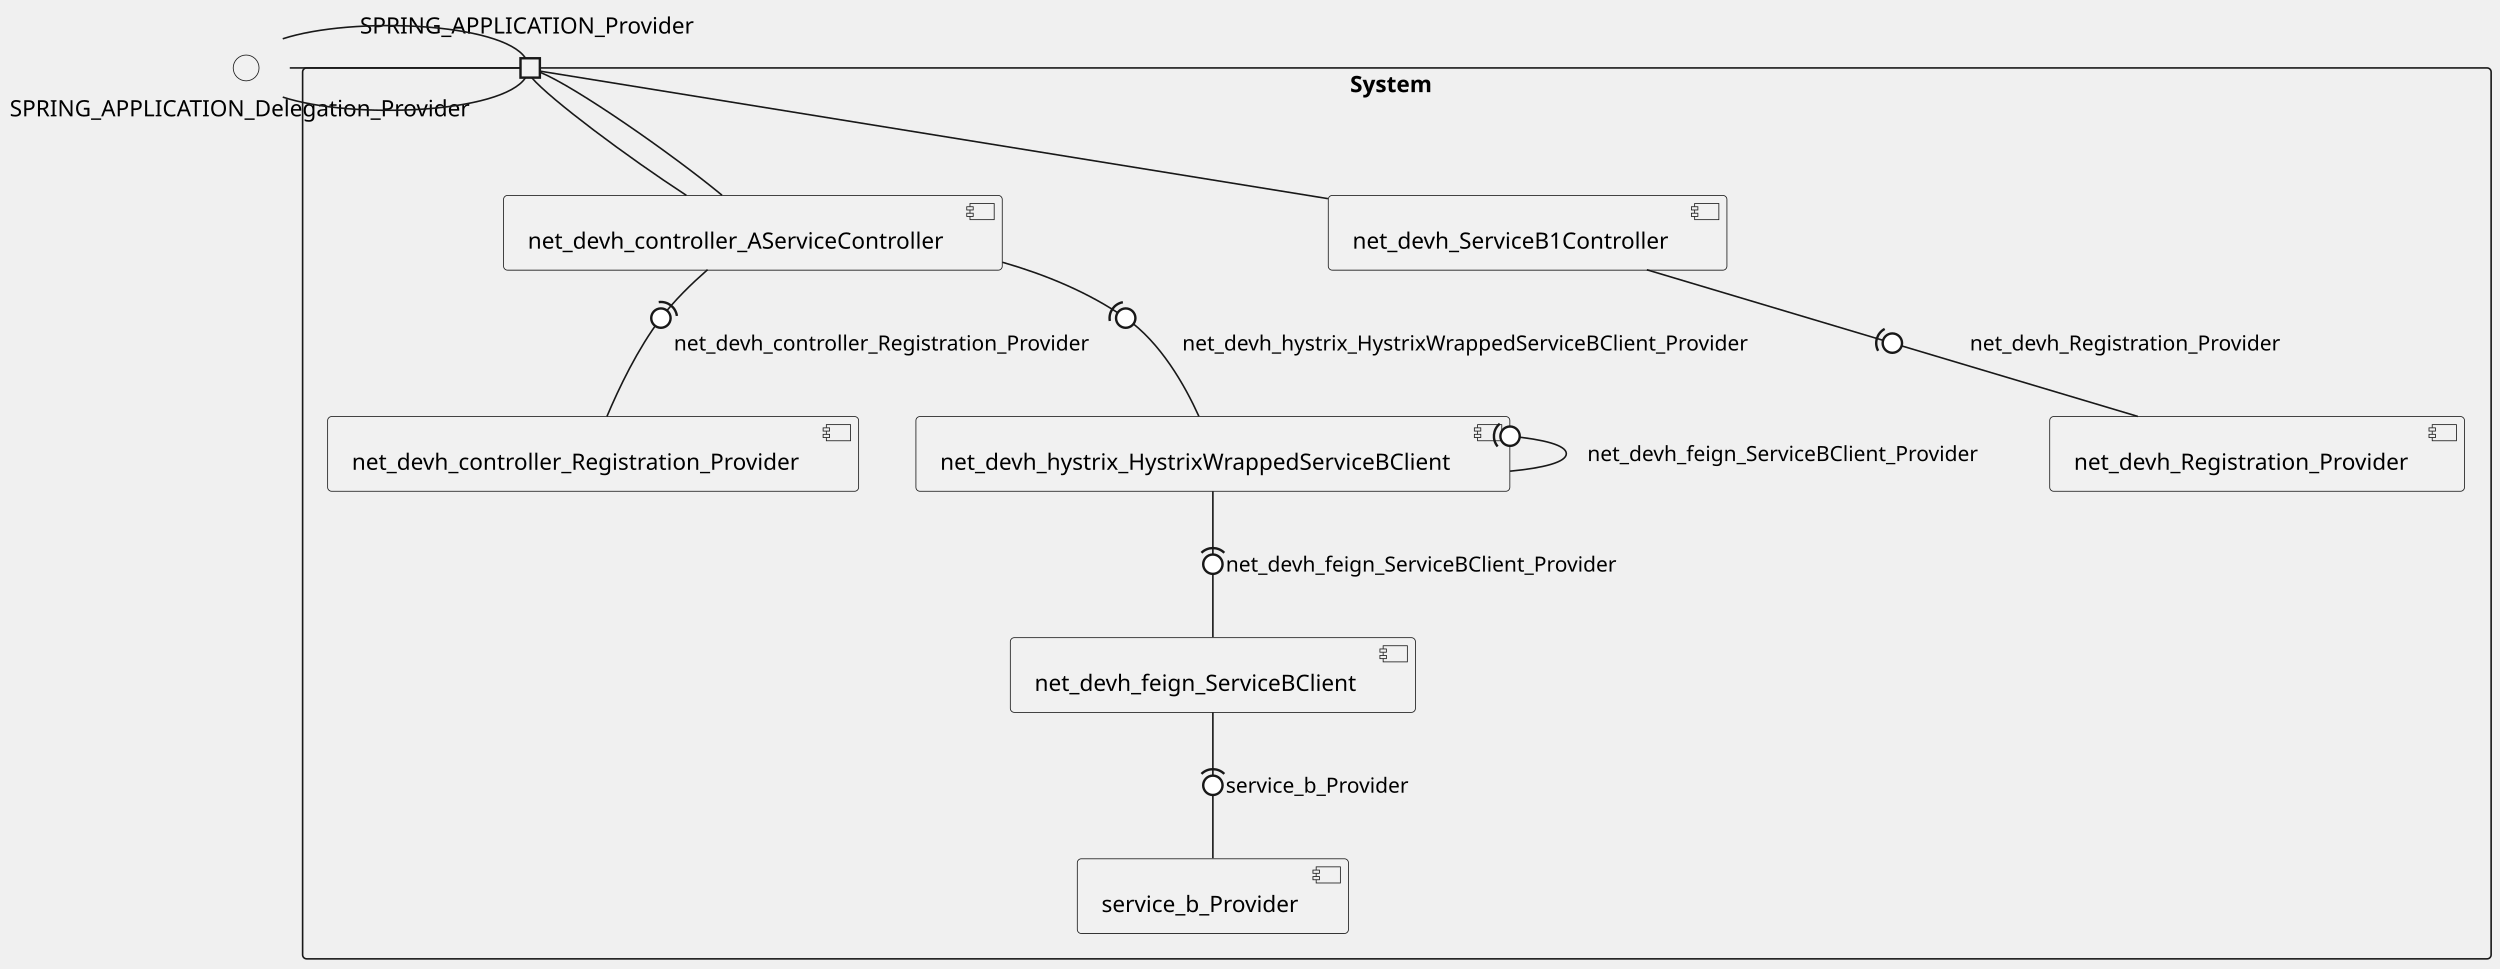
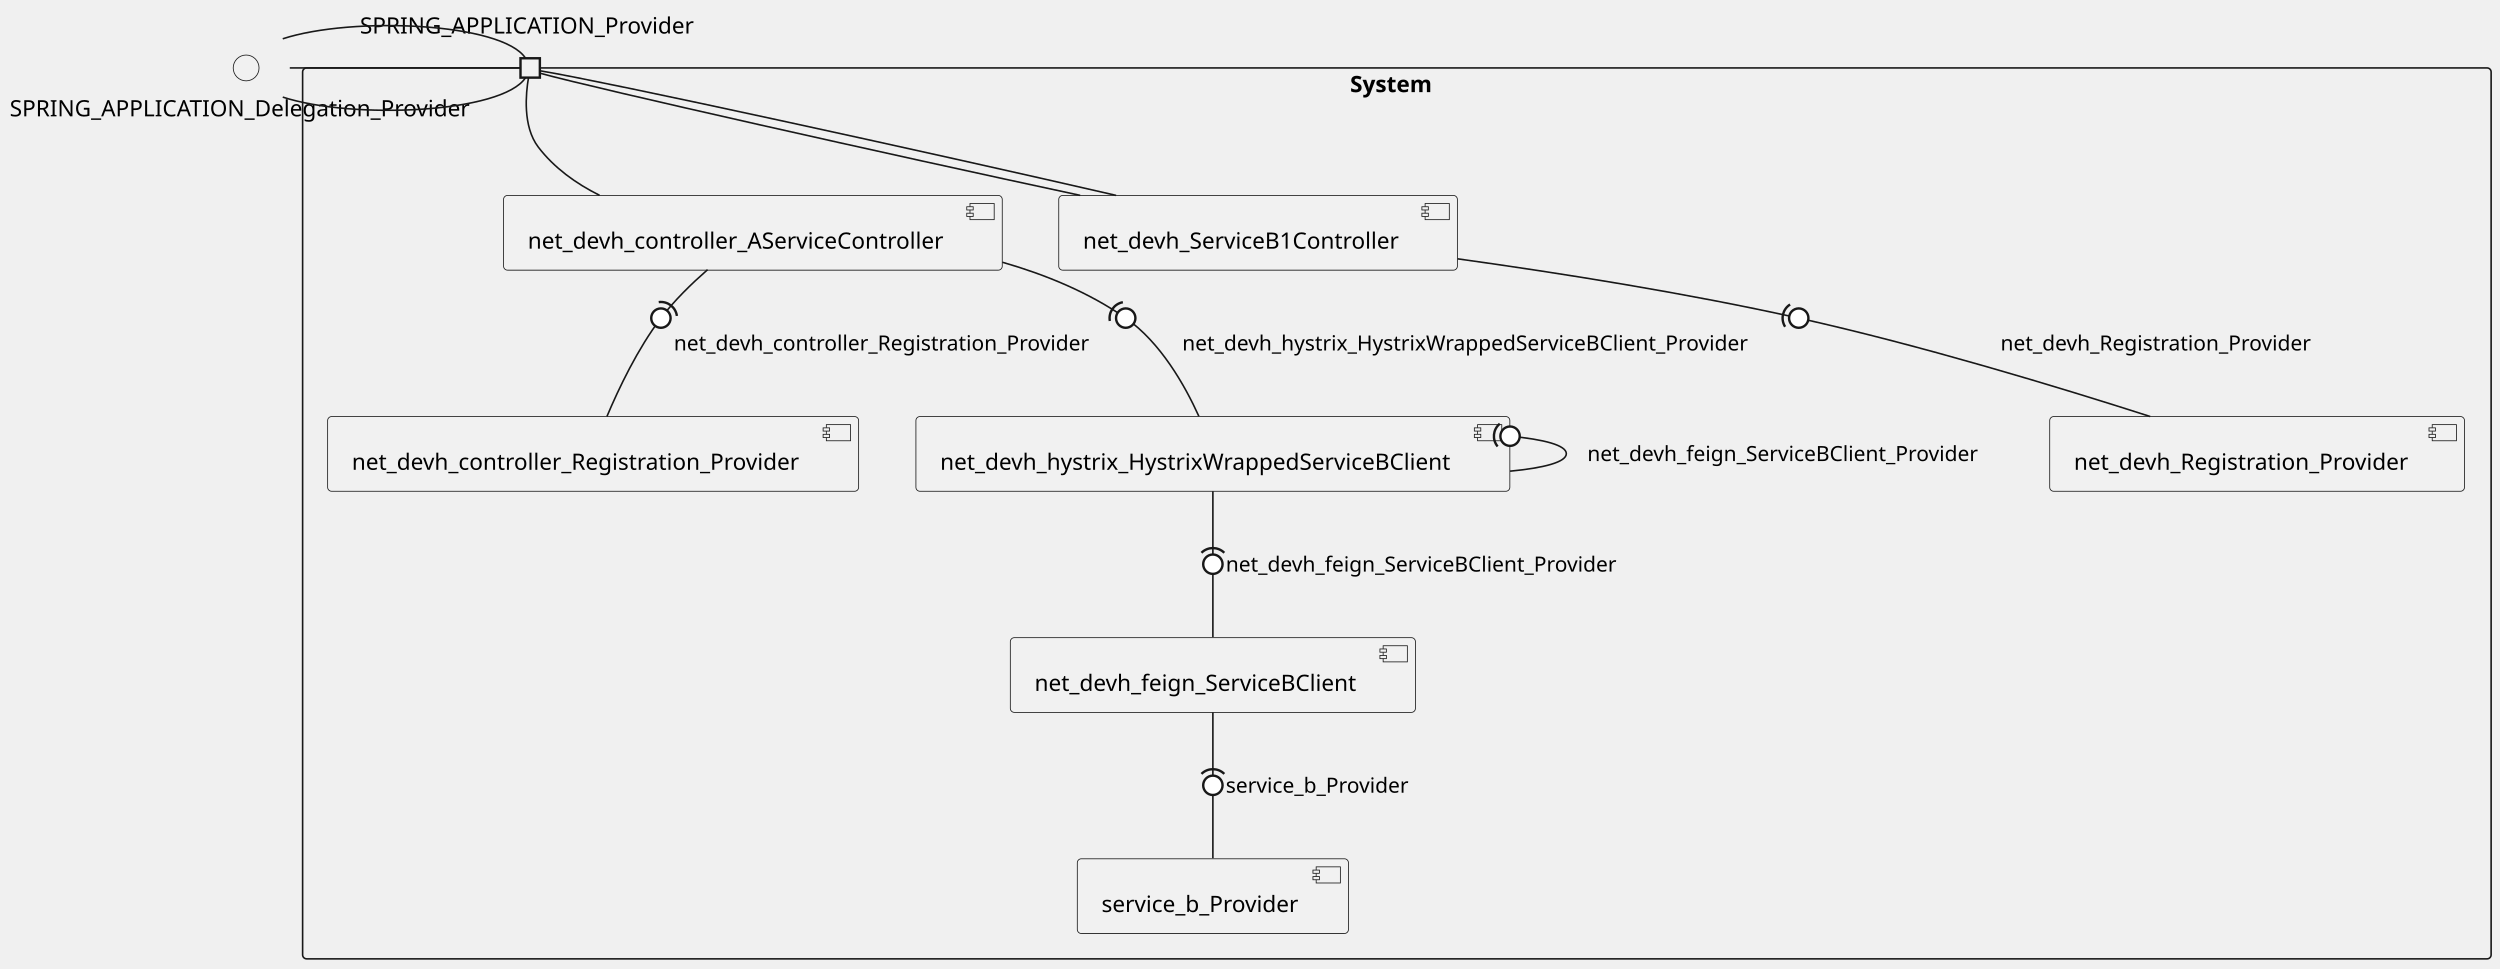
<svg xmlns="http://www.w3.org/2000/svg" xmlns:xlink="http://www.w3.org/1999/xlink" contentStyleType="text/css" height="600px" preserveAspectRatio="none" style="width:1549px;height:600px;background:#FFFFFF;" version="1.1" viewBox="0 0 1549 600" width="1549px" zoomAndPan="magnify">
  <defs />
  <g>
    <g id="cluster_System">
      <rect fill="none" height="552" rx="2.5" ry="2.5" style="stroke:#181818;stroke-width:1.0;" width="1356" x="187.5" y="42.099" />
      <text fill="#000000" font-family="sans-serif" font-size="14" font-weight="bold" lengthAdjust="spacing" textLength="58" x="836.5" y="57.094">System</text>
    </g>
    <g id="elem_net_devh_Registration_Provider">
-       <a href="yidongnan-spring-cloud-netflix-example.repository#_Xfba6MunEe6hB4cgvxu03Q" target="_top" title="yidongnan-spring-cloud-netflix-example.repository#_Xfba6MunEe6hB4cgvxu03Q" xlink:actuate="onRequest" xlink:href="yidongnan-spring-cloud-netflix-example.repository#_Xfba6MunEe6hB4cgvxu03Q" xlink:show="new" xlink:title="yidongnan-spring-cloud-netflix-example.repository#_Xfba6MunEe6hB4cgvxu03Q" xlink:type="simple">
+       <a href="yidongnan-spring-cloud-netflix-example.repository#_h9HveMxwEe6Y8u_zgt4q7g" target="_top" title="yidongnan-spring-cloud-netflix-example.repository#_h9HveMxwEe6Y8u_zgt4q7g" xlink:actuate="onRequest" xlink:href="yidongnan-spring-cloud-netflix-example.repository#_h9HveMxwEe6Y8u_zgt4q7g" xlink:show="new" xlink:title="yidongnan-spring-cloud-netflix-example.repository#_h9HveMxwEe6Y8u_zgt4q7g" xlink:type="simple">
        <rect fill="#F1F1F1" height="46.297" rx="2.5" ry="2.5" style="stroke:#181818;stroke-width:0.5;" width="257" x="1270" y="258.099" />
        <rect fill="#F1F1F1" height="10" style="stroke:#181818;stroke-width:0.5;" width="15" x="1507" y="263.099" />
        <rect fill="#F1F1F1" height="2" style="stroke:#181818;stroke-width:0.5;" width="4" x="1505" y="265.099" />
        <rect fill="#F1F1F1" height="2" style="stroke:#181818;stroke-width:0.5;" width="4" x="1505" y="269.099" />
        <text fill="#000000" font-family="sans-serif" font-size="14" lengthAdjust="spacing" textLength="217" x="1285" y="291.094">net_devh_Registration_Provider</text>
      </a>
    </g>
    <g id="elem_net_devh_ServiceB1Controller">
-       <a href="yidongnan-spring-cloud-netflix-example.repository#_Xfba6MunEe6hB4cgvxu03Q" target="_top" title="yidongnan-spring-cloud-netflix-example.repository#_Xfba6MunEe6hB4cgvxu03Q" xlink:actuate="onRequest" xlink:href="yidongnan-spring-cloud-netflix-example.repository#_Xfba6MunEe6hB4cgvxu03Q" xlink:show="new" xlink:title="yidongnan-spring-cloud-netflix-example.repository#_Xfba6MunEe6hB4cgvxu03Q" xlink:type="simple">
-         <rect fill="#F1F1F1" height="46.297" rx="2.5" ry="2.5" style="stroke:#181818;stroke-width:0.5;" width="247" x="823" y="121.099" />
-         <rect fill="#F1F1F1" height="10" style="stroke:#181818;stroke-width:0.5;" width="15" x="1050" y="126.099" />
-         <rect fill="#F1F1F1" height="2" style="stroke:#181818;stroke-width:0.5;" width="4" x="1048" y="128.099" />
-         <rect fill="#F1F1F1" height="2" style="stroke:#181818;stroke-width:0.5;" width="4" x="1048" y="132.099" />
-         <text fill="#000000" font-family="sans-serif" font-size="14" lengthAdjust="spacing" textLength="207" x="838" y="154.094">net_devh_ServiceB1Controller</text>
+       <a href="yidongnan-spring-cloud-netflix-example.repository#_h9HveMxwEe6Y8u_zgt4q7g" target="_top" title="yidongnan-spring-cloud-netflix-example.repository#_h9HveMxwEe6Y8u_zgt4q7g" xlink:actuate="onRequest" xlink:href="yidongnan-spring-cloud-netflix-example.repository#_h9HveMxwEe6Y8u_zgt4q7g" xlink:show="new" xlink:title="yidongnan-spring-cloud-netflix-example.repository#_h9HveMxwEe6Y8u_zgt4q7g" xlink:type="simple">
+         <rect fill="#F1F1F1" height="46.297" rx="2.5" ry="2.5" style="stroke:#181818;stroke-width:0.5;" width="247" x="656" y="121.099" />
+         <rect fill="#F1F1F1" height="10" style="stroke:#181818;stroke-width:0.5;" width="15" x="883" y="126.099" />
+         <rect fill="#F1F1F1" height="2" style="stroke:#181818;stroke-width:0.5;" width="4" x="881" y="128.099" />
+         <rect fill="#F1F1F1" height="2" style="stroke:#181818;stroke-width:0.5;" width="4" x="881" y="132.099" />
+         <text fill="#000000" font-family="sans-serif" font-size="14" lengthAdjust="spacing" textLength="207" x="671" y="154.094">net_devh_ServiceB1Controller</text>
      </a>
    </g>
    <g id="elem_net_devh_controller_AServiceController">
-       <a href="yidongnan-spring-cloud-netflix-example.repository#_Xfba6MunEe6hB4cgvxu03Q" target="_top" title="yidongnan-spring-cloud-netflix-example.repository#_Xfba6MunEe6hB4cgvxu03Q" xlink:actuate="onRequest" xlink:href="yidongnan-spring-cloud-netflix-example.repository#_Xfba6MunEe6hB4cgvxu03Q" xlink:show="new" xlink:title="yidongnan-spring-cloud-netflix-example.repository#_Xfba6MunEe6hB4cgvxu03Q" xlink:type="simple">
+       <a href="yidongnan-spring-cloud-netflix-example.repository#_h9HveMxwEe6Y8u_zgt4q7g" target="_top" title="yidongnan-spring-cloud-netflix-example.repository#_h9HveMxwEe6Y8u_zgt4q7g" xlink:actuate="onRequest" xlink:href="yidongnan-spring-cloud-netflix-example.repository#_h9HveMxwEe6Y8u_zgt4q7g" xlink:show="new" xlink:title="yidongnan-spring-cloud-netflix-example.repository#_h9HveMxwEe6Y8u_zgt4q7g" xlink:type="simple">
        <rect fill="#F1F1F1" height="46.297" rx="2.5" ry="2.5" style="stroke:#181818;stroke-width:0.5;" width="309" x="312" y="121.099" />
        <rect fill="#F1F1F1" height="10" style="stroke:#181818;stroke-width:0.5;" width="15" x="601" y="126.099" />
        <rect fill="#F1F1F1" height="2" style="stroke:#181818;stroke-width:0.5;" width="4" x="599" y="128.099" />
        <rect fill="#F1F1F1" height="2" style="stroke:#181818;stroke-width:0.5;" width="4" x="599" y="132.099" />
        <text fill="#000000" font-family="sans-serif" font-size="14" lengthAdjust="spacing" textLength="269" x="327" y="154.094">net_devh_controller_AServiceController</text>
      </a>
    </g>
    <g id="elem_net_devh_controller_Registration_Provider">
-       <a href="yidongnan-spring-cloud-netflix-example.repository#_Xfba6MunEe6hB4cgvxu03Q" target="_top" title="yidongnan-spring-cloud-netflix-example.repository#_Xfba6MunEe6hB4cgvxu03Q" xlink:actuate="onRequest" xlink:href="yidongnan-spring-cloud-netflix-example.repository#_Xfba6MunEe6hB4cgvxu03Q" xlink:show="new" xlink:title="yidongnan-spring-cloud-netflix-example.repository#_Xfba6MunEe6hB4cgvxu03Q" xlink:type="simple">
+       <a href="yidongnan-spring-cloud-netflix-example.repository#_h9HveMxwEe6Y8u_zgt4q7g" target="_top" title="yidongnan-spring-cloud-netflix-example.repository#_h9HveMxwEe6Y8u_zgt4q7g" xlink:actuate="onRequest" xlink:href="yidongnan-spring-cloud-netflix-example.repository#_h9HveMxwEe6Y8u_zgt4q7g" xlink:show="new" xlink:title="yidongnan-spring-cloud-netflix-example.repository#_h9HveMxwEe6Y8u_zgt4q7g" xlink:type="simple">
        <rect fill="#F1F1F1" height="46.297" rx="2.5" ry="2.5" style="stroke:#181818;stroke-width:0.5;" width="329" x="203" y="258.099" />
        <rect fill="#F1F1F1" height="10" style="stroke:#181818;stroke-width:0.5;" width="15" x="512" y="263.099" />
        <rect fill="#F1F1F1" height="2" style="stroke:#181818;stroke-width:0.5;" width="4" x="510" y="265.099" />
        <rect fill="#F1F1F1" height="2" style="stroke:#181818;stroke-width:0.5;" width="4" x="510" y="269.099" />
        <text fill="#000000" font-family="sans-serif" font-size="14" lengthAdjust="spacing" textLength="289" x="218" y="291.094">net_devh_controller_Registration_Provider</text>
      </a>
    </g>
    <g id="elem_net_devh_feign_ServiceBClient">
-       <a href="yidongnan-spring-cloud-netflix-example.repository#_Xfba6MunEe6hB4cgvxu03Q" target="_top" title="yidongnan-spring-cloud-netflix-example.repository#_Xfba6MunEe6hB4cgvxu03Q" xlink:actuate="onRequest" xlink:href="yidongnan-spring-cloud-netflix-example.repository#_Xfba6MunEe6hB4cgvxu03Q" xlink:show="new" xlink:title="yidongnan-spring-cloud-netflix-example.repository#_Xfba6MunEe6hB4cgvxu03Q" xlink:type="simple">
+       <a href="yidongnan-spring-cloud-netflix-example.repository#_h9HveMxwEe6Y8u_zgt4q7g" target="_top" title="yidongnan-spring-cloud-netflix-example.repository#_h9HveMxwEe6Y8u_zgt4q7g" xlink:actuate="onRequest" xlink:href="yidongnan-spring-cloud-netflix-example.repository#_h9HveMxwEe6Y8u_zgt4q7g" xlink:show="new" xlink:title="yidongnan-spring-cloud-netflix-example.repository#_h9HveMxwEe6Y8u_zgt4q7g" xlink:type="simple">
        <rect fill="#F1F1F1" height="46.297" rx="2.5" ry="2.5" style="stroke:#181818;stroke-width:0.5;" width="251" x="626" y="395.099" />
        <rect fill="#F1F1F1" height="10" style="stroke:#181818;stroke-width:0.5;" width="15" x="857" y="400.099" />
        <rect fill="#F1F1F1" height="2" style="stroke:#181818;stroke-width:0.5;" width="4" x="855" y="402.099" />
        <rect fill="#F1F1F1" height="2" style="stroke:#181818;stroke-width:0.5;" width="4" x="855" y="406.099" />
        <text fill="#000000" font-family="sans-serif" font-size="14" lengthAdjust="spacing" textLength="211" x="641" y="428.094">net_devh_feign_ServiceBClient</text>
      </a>
    </g>
    <g id="elem_net_devh_hystrix_HystrixWrappedServiceBClient">
-       <a href="yidongnan-spring-cloud-netflix-example.repository#_Xfba6MunEe6hB4cgvxu03Q" target="_top" title="yidongnan-spring-cloud-netflix-example.repository#_Xfba6MunEe6hB4cgvxu03Q" xlink:actuate="onRequest" xlink:href="yidongnan-spring-cloud-netflix-example.repository#_Xfba6MunEe6hB4cgvxu03Q" xlink:show="new" xlink:title="yidongnan-spring-cloud-netflix-example.repository#_Xfba6MunEe6hB4cgvxu03Q" xlink:type="simple">
+       <a href="yidongnan-spring-cloud-netflix-example.repository#_h9HveMxwEe6Y8u_zgt4q7g" target="_top" title="yidongnan-spring-cloud-netflix-example.repository#_h9HveMxwEe6Y8u_zgt4q7g" xlink:actuate="onRequest" xlink:href="yidongnan-spring-cloud-netflix-example.repository#_h9HveMxwEe6Y8u_zgt4q7g" xlink:show="new" xlink:title="yidongnan-spring-cloud-netflix-example.repository#_h9HveMxwEe6Y8u_zgt4q7g" xlink:type="simple">
        <rect fill="#F1F1F1" height="46.297" rx="2.5" ry="2.5" style="stroke:#181818;stroke-width:0.5;" width="368" x="567.5" y="258.099" />
        <rect fill="#F1F1F1" height="10" style="stroke:#181818;stroke-width:0.5;" width="15" x="915.5" y="263.099" />
        <rect fill="#F1F1F1" height="2" style="stroke:#181818;stroke-width:0.5;" width="4" x="913.5" y="265.099" />
        <rect fill="#F1F1F1" height="2" style="stroke:#181818;stroke-width:0.5;" width="4" x="913.5" y="269.099" />
        <text fill="#000000" font-family="sans-serif" font-size="14" lengthAdjust="spacing" textLength="328" x="582.5" y="291.094">net_devh_hystrix_HystrixWrappedServiceBClient</text>
      </a>
    </g>
    <g id="elem_service_b_Provider">
-       <a href="yidongnan-spring-cloud-netflix-example.repository#_Xfba6MunEe6hB4cgvxu03Q" target="_top" title="yidongnan-spring-cloud-netflix-example.repository#_Xfba6MunEe6hB4cgvxu03Q" xlink:actuate="onRequest" xlink:href="yidongnan-spring-cloud-netflix-example.repository#_Xfba6MunEe6hB4cgvxu03Q" xlink:show="new" xlink:title="yidongnan-spring-cloud-netflix-example.repository#_Xfba6MunEe6hB4cgvxu03Q" xlink:type="simple">
+       <a href="yidongnan-spring-cloud-netflix-example.repository#_h9HveMxwEe6Y8u_zgt4q7g" target="_top" title="yidongnan-spring-cloud-netflix-example.repository#_h9HveMxwEe6Y8u_zgt4q7g" xlink:actuate="onRequest" xlink:href="yidongnan-spring-cloud-netflix-example.repository#_h9HveMxwEe6Y8u_zgt4q7g" xlink:show="new" xlink:title="yidongnan-spring-cloud-netflix-example.repository#_h9HveMxwEe6Y8u_zgt4q7g" xlink:type="simple">
        <rect fill="#F1F1F1" height="46.297" rx="2.5" ry="2.5" style="stroke:#181818;stroke-width:0.5;" width="168" x="667.5" y="532.099" />
        <rect fill="#F1F1F1" height="10" style="stroke:#181818;stroke-width:0.5;" width="15" x="815.5" y="537.099" />
        <rect fill="#F1F1F1" height="2" style="stroke:#181818;stroke-width:0.5;" width="4" x="813.5" y="539.099" />
        <rect fill="#F1F1F1" height="2" style="stroke:#181818;stroke-width:0.5;" width="4" x="813.5" y="543.099" />
        <text fill="#000000" font-family="sans-serif" font-size="14" lengthAdjust="spacing" textLength="128" x="682.5" y="565.094">service_b_Provider</text>
      </a>
    </g>
    <text fill="#000000" font-family="sans-serif" font-size="14" lengthAdjust="spacing" textLength="211" x="223" y="20.797">SPRING_APPLICATION_Provider</text>
    <rect fill="#F1F1F1" height="12" style="stroke:#181818;stroke-width:1.5;" width="12" x="322.5" y="36.099" />
    <g id="elem_SPRING_APPLICATION_Delegation_Provider">
      <ellipse cx="152.5" cy="42.099" fill="#F1F1F1" rx="8" ry="8" style="stroke:#181818;stroke-width:0.5;" />
      <text fill="#000000" font-family="sans-serif" font-size="14" lengthAdjust="spacing" textLength="293" x="6" y="72.094">SPRING_APPLICATION_Delegation_Provider</text>
    </g>
    <g id="link_SPRING_APPLICATION_Delegation_Provider_SPRING_APPLICATION_Provider">
      <path d="M175.19,60.159 C218.19,74.199 311.35,70.189 325.64,48.099 " fill="none" id="SPRING_APPLICATION_Delegation_Provider-SPRING_APPLICATION_Provider" style="stroke:#181818;stroke-width:1.0;" />
    </g>
    <g id="link_SPRING_APPLICATION_Delegation_Provider_SPRING_APPLICATION_Provider">
      <path d="M179.55,42.099 C221.45,42.099 301.27,42.099 322.31,42.099 " fill="none" id="SPRING_APPLICATION_Delegation_Provider-SPRING_APPLICATION_Provider-1" style="stroke:#181818;stroke-width:1.0;" />
    </g>
    <g id="link_SPRING_APPLICATION_Delegation_Provider_SPRING_APPLICATION_Provider">
      <path d="M175.19,24.039 C218.19,9.999 311.35,14.009 325.64,36.099 " fill="none" id="SPRING_APPLICATION_Delegation_Provider-SPRING_APPLICATION_Provider-2" style="stroke:#181818;stroke-width:1.0;" />
    </g>
    <g id="link_SPRING_APPLICATION_Provider_net_devh_ServiceB1Controller">
-       <path d="M334.62,44.089 C379.21,51.309 657.24,96.289 822.78,123.079 " fill="none" id="SPRING_APPLICATION_Provider-net_devh_ServiceB1Controller" style="stroke:#181818;stroke-width:1.0;" />
+       <path d="M334.6,45.379 C370.88,55.299 549.56,95.409 669.29,121.049 " fill="none" id="SPRING_APPLICATION_Provider-net_devh_ServiceB1Controller" style="stroke:#181818;stroke-width:1.0;" />
+     </g>
+     <g id="link_SPRING_APPLICATION_Provider_net_devh_ServiceB1Controller">
+       <path d="M334.83,43.899 C374.21,50.339 573.36,93.849 691.55,121.069 " fill="none" id="SPRING_APPLICATION_Provider-net_devh_ServiceB1Controller-1" style="stroke:#181818;stroke-width:1.0;" />
    </g>
    <g id="link_SPRING_APPLICATION_Provider_net_devh_controller_AServiceController">
-       <path d="M329.51,48.199 C340.83,61.409 388.9,97.389 425.3,121.059 " fill="none" id="SPRING_APPLICATION_Provider-net_devh_controller_AServiceController" style="stroke:#181818;stroke-width:1.0;" />
-     </g>
-     <g id="link_SPRING_APPLICATION_Provider_net_devh_controller_AServiceController">
-       <path d="M334.78,44.839 C356.44,53.729 415.64,94.809 447.37,120.959 " fill="none" id="SPRING_APPLICATION_Provider-net_devh_controller_AServiceController-1" style="stroke:#181818;stroke-width:1.0;" />
+       <path d="M327.45,48.199 C325.81,57.699 323.75,78.299 333.5,91.099 C343.34,104.019 356.85,113.729 371.51,121.029 " fill="none" id="SPRING_APPLICATION_Provider-net_devh_controller_AServiceController" style="stroke:#181818;stroke-width:1.0;" />
    </g>
    <g id="link_net_devh_ServiceB1Controller_net_devh_Registration_Provider">
-       <path d="M1020.38,167.169 C1104.36,192.249 1240.64,232.949 1324.62,258.029 " fill="none" id="net_devh_ServiceB1Controller-net_devh_Registration_Provider" style="stroke:#181818;stroke-width:1.0;" />
-       <text fill="#000000" font-family="sans-serif" font-size="13" lengthAdjust="spacing" textLength="201" x="1220.5" y="217.166">net_devh_Registration_Provider</text>
-       <path d="M1167.748,203.8 A10,10 0 0 0 1163.701 217.351" fill="none" style="stroke:#181818;stroke-width:1.5;" />
-       <ellipse cx="1172.5" cy="212.599" fill="#FFFFFF" rx="6" ry="6" style="stroke:#181818;stroke-width:1.5;" />
+       <path d="M903.13,160.369 C966.67,169.199 1045.13,181.649 1114.5,197.099 C1190.09,213.939 1275.13,239.729 1332.29,258.079 " fill="none" id="net_devh_ServiceB1Controller-net_devh_Registration_Provider" style="stroke:#181818;stroke-width:1.0;" />
+       <text fill="#000000" font-family="sans-serif" font-size="13" lengthAdjust="spacing" textLength="201" x="1239.5" y="217.166">net_devh_Registration_Provider</text>
+       <path d="M1109.135,188.66 A10,10 0 0 0 1106.061 202.463" fill="none" style="stroke:#181818;stroke-width:1.5;" />
+       <ellipse cx="1114.5" cy="197.099" fill="#FFFFFF" rx="6" ry="6" style="stroke:#181818;stroke-width:1.5;" />
    </g>
    <g id="link_net_devh_controller_AServiceController_net_devh_controller_Registration_Provider">
      <path d="M438.41,167.099 C428.5,175.759 417.77,186.219 409.5,197.099 C395.14,215.999 383.42,240.559 376.05,258.049 " fill="none" id="net_devh_controller_AServiceController-net_devh_controller_Registration_Provider" style="stroke:#181818;stroke-width:1.0;" />
      <text fill="#000000" font-family="sans-serif" font-size="13" lengthAdjust="spacing" textLength="268" x="417.5" y="217.166">net_devh_controller_Registration_Provider</text>
      <path d="M419.408,195.748 A10,10 0 0 0 408.15 187.19" fill="none" style="stroke:#181818;stroke-width:1.5;" />
      <ellipse cx="409.5" cy="197.099" fill="#FFFFFF" rx="6" ry="6" style="stroke:#181818;stroke-width:1.5;" />
    </g>
    <g id="link_net_devh_hystrix_HystrixWrappedServiceBClient_net_devh_hystrix_HystrixWrappedServiceBClient">
      <path d="M935.63,270.259 C956.77,272.269 970.5,275.889 970.5,281.099 C970.5,286.309 956.77,289.929 935.63,291.939 " fill="none" id="net_devh_hystrix_HystrixWrappedServiceBClient-net_devh_hystrix_HystrixWrappedServiceBClient" style="stroke:#181818;stroke-width:1.0;" />
      <text fill="#000000" font-family="sans-serif" font-size="13" lengthAdjust="spacing" textLength="255" x="983.5" y="285.666">net_devh_feign_ServiceBClient_Provider</text>
      <path d="M929.26,262.55 A10,10 0 0 0 927.921 276.629" fill="none" style="stroke:#181818;stroke-width:1.5;" />
      <ellipse cx="935.63" cy="270.259" fill="#FFFFFF" rx="6" ry="6" style="stroke:#181818;stroke-width:1.5;" />
    </g>
    <g id="link_net_devh_hystrix_HystrixWrappedServiceBClient_net_devh_feign_ServiceBClient">
      <path d="M751.5,304.389 C751.5,329.409 751.5,369.749 751.5,394.769 " fill="none" id="net_devh_hystrix_HystrixWrappedServiceBClient-net_devh_feign_ServiceBClient" style="stroke:#181818;stroke-width:1.0;" />
      <text fill="#000000" font-family="sans-serif" font-size="13" lengthAdjust="spacing" textLength="255" x="759.5" y="354.166">net_devh_feign_ServiceBClient_Provider</text>
      <path d="M758.571,342.508 A10,10 0 0 0 744.429 342.508" fill="none" style="stroke:#181818;stroke-width:1.5;" />
      <ellipse cx="751.5" cy="349.579" fill="#FFFFFF" rx="6" ry="6" style="stroke:#181818;stroke-width:1.5;" />
    </g>
    <g id="link_net_devh_controller_AServiceController_net_devh_hystrix_HystrixWrappedServiceBClient">
      <path d="M621.04,162.479 C648.09,170.229 674.8,181.319 697.5,197.099 C719.09,212.119 734.16,238.829 742.8,257.899 " fill="none" id="net_devh_controller_AServiceController-net_devh_hystrix_HystrixWrappedServiceBClient" style="stroke:#181818;stroke-width:1.0;" />
      <text fill="#000000" font-family="sans-serif" font-size="13" lengthAdjust="spacing" textLength="366" x="732.5" y="217.166">net_devh_hystrix_HystrixWrappedServiceBClient_Provider</text>
      <path d="M695.73,187.256 A10,10 0 0 0 687.658 198.869" fill="none" style="stroke:#181818;stroke-width:1.5;" />
      <ellipse cx="697.5" cy="197.099" fill="#FFFFFF" rx="6" ry="6" style="stroke:#181818;stroke-width:1.5;" />
    </g>
    <g id="link_net_devh_feign_ServiceBClient_service_b_Provider">
      <path d="M751.5,441.389 C751.5,466.409 751.5,506.749 751.5,531.769 " fill="none" id="net_devh_feign_ServiceBClient-service_b_Provider" style="stroke:#181818;stroke-width:1.0;" />
      <text fill="#000000" font-family="sans-serif" font-size="13" lengthAdjust="spacing" textLength="119" x="759.5" y="491.166">service_b_Provider</text>
      <path d="M758.571,479.508 A10,10 0 0 0 744.429 479.508" fill="none" style="stroke:#181818;stroke-width:1.5;" />
      <ellipse cx="751.5" cy="486.579" fill="#FFFFFF" rx="6" ry="6" style="stroke:#181818;stroke-width:1.5;" />
    </g>
  </g>
</svg>
